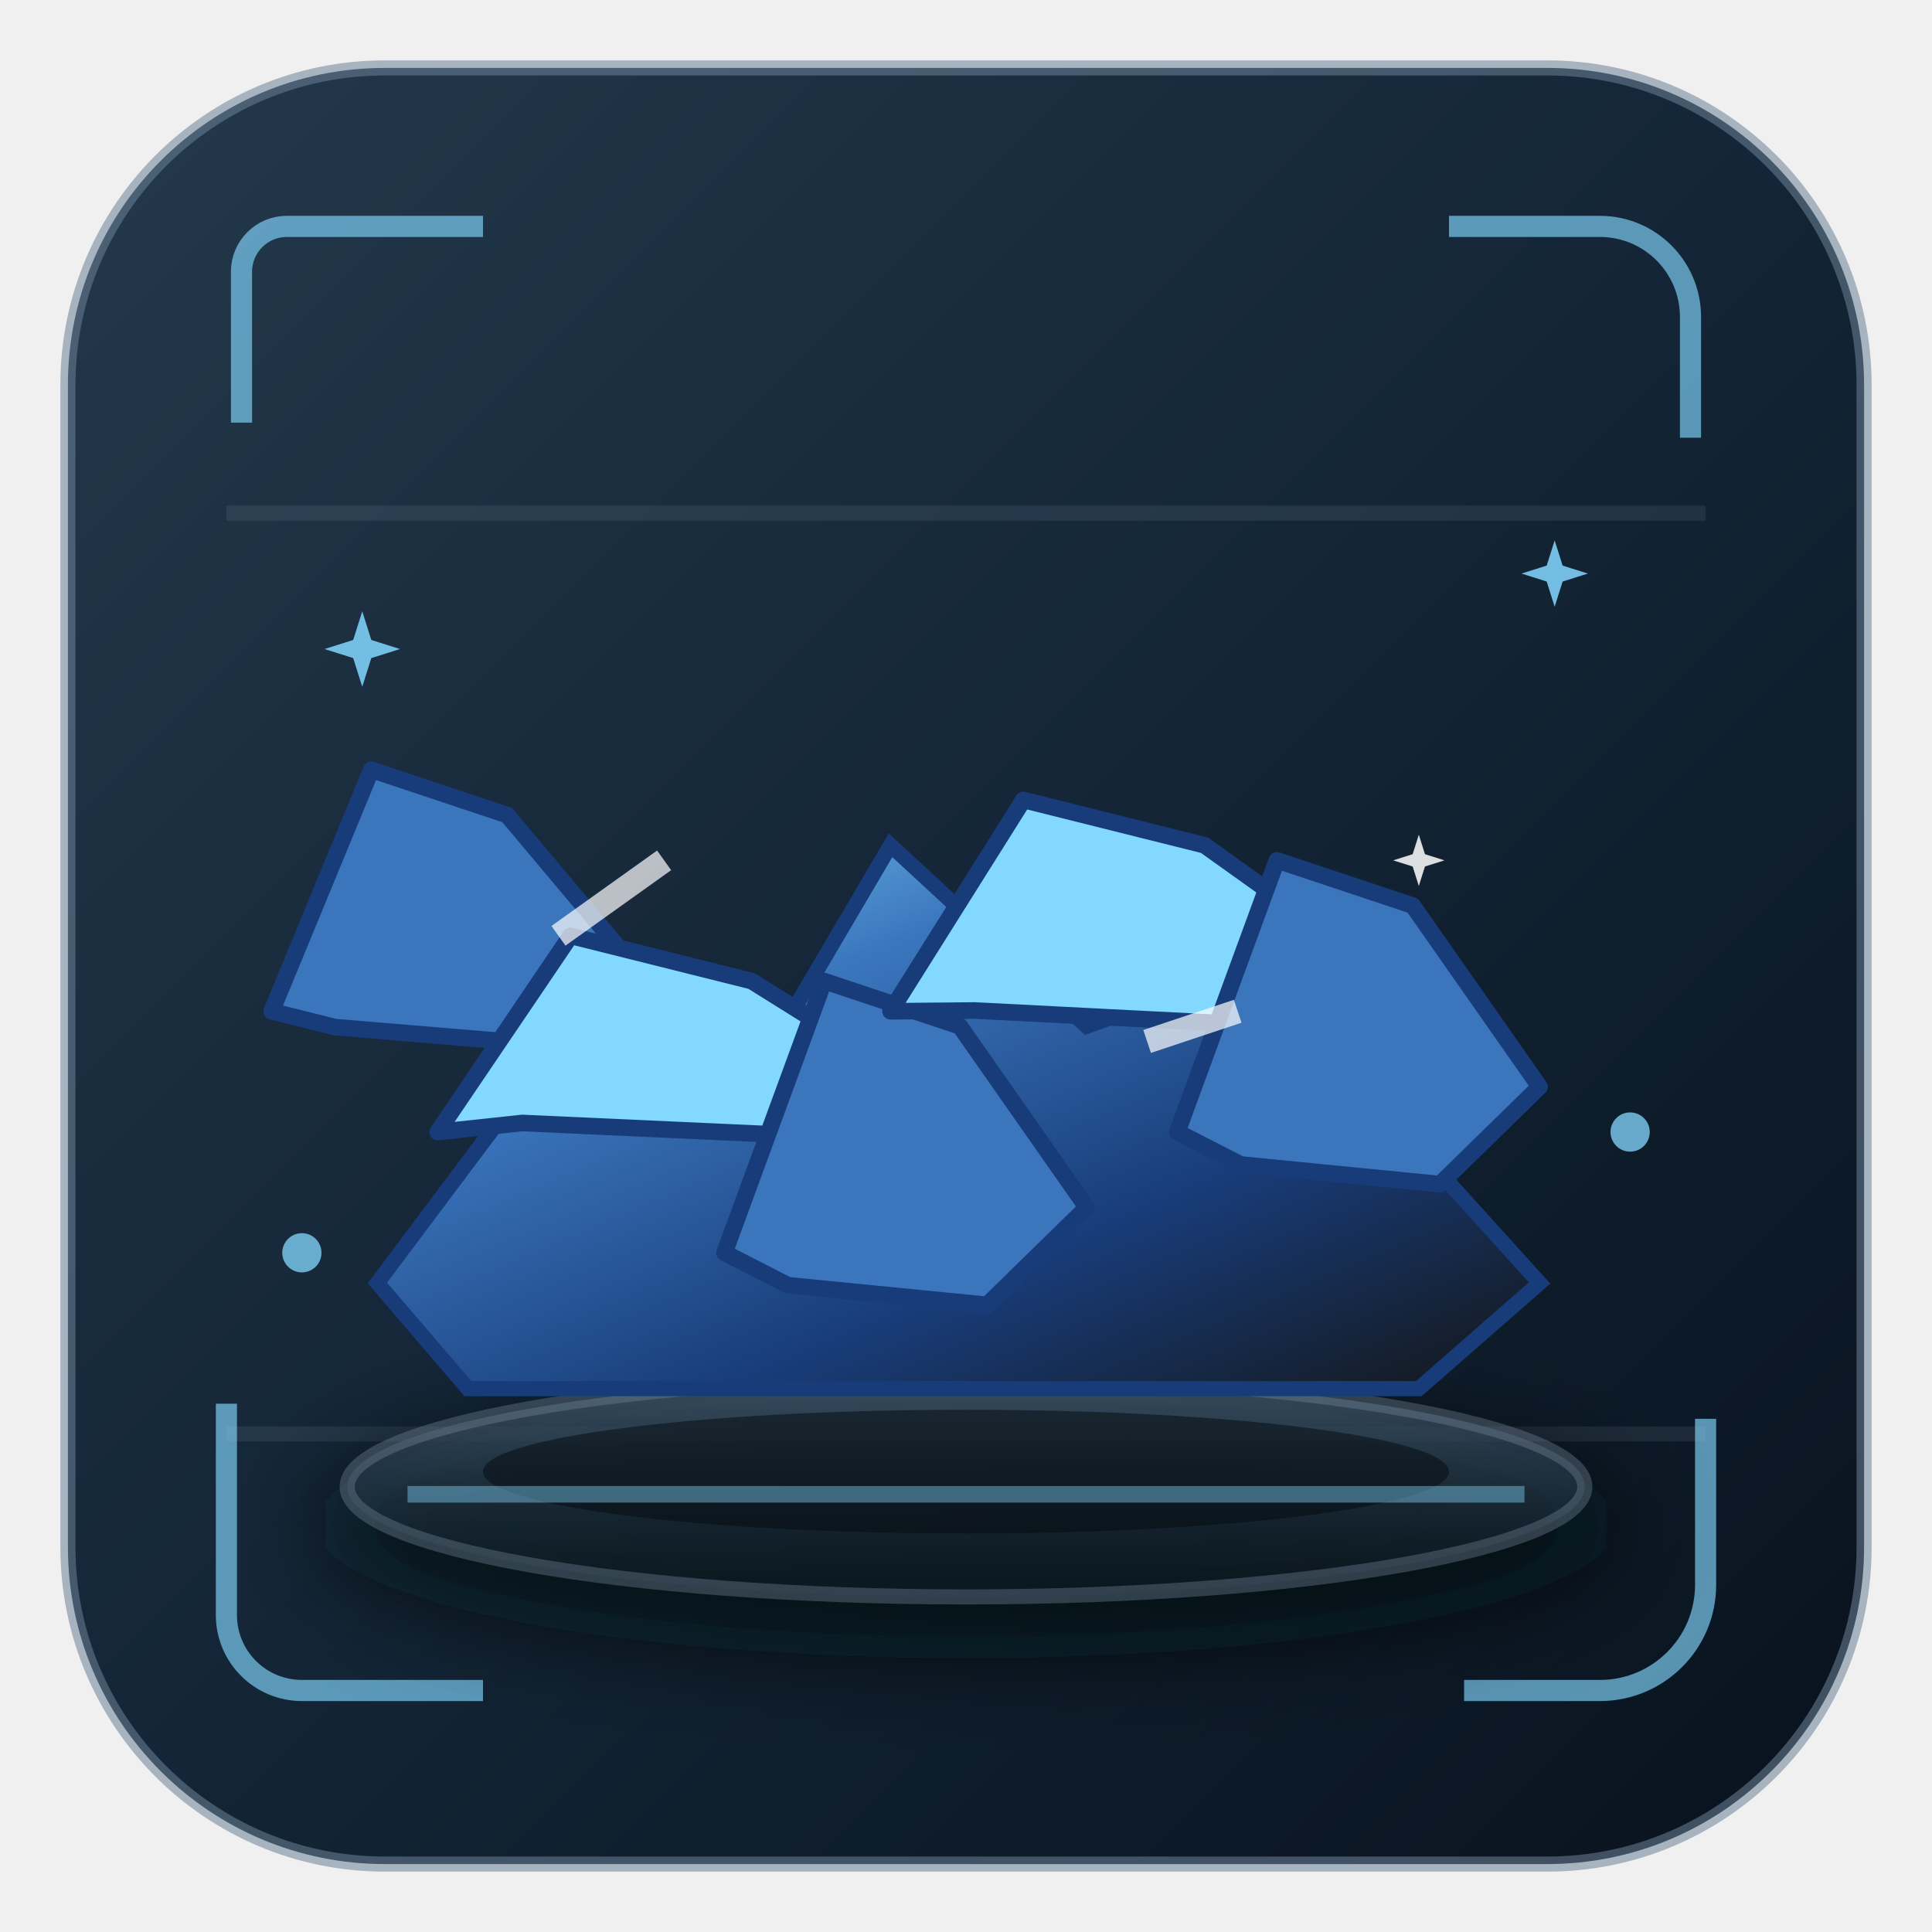
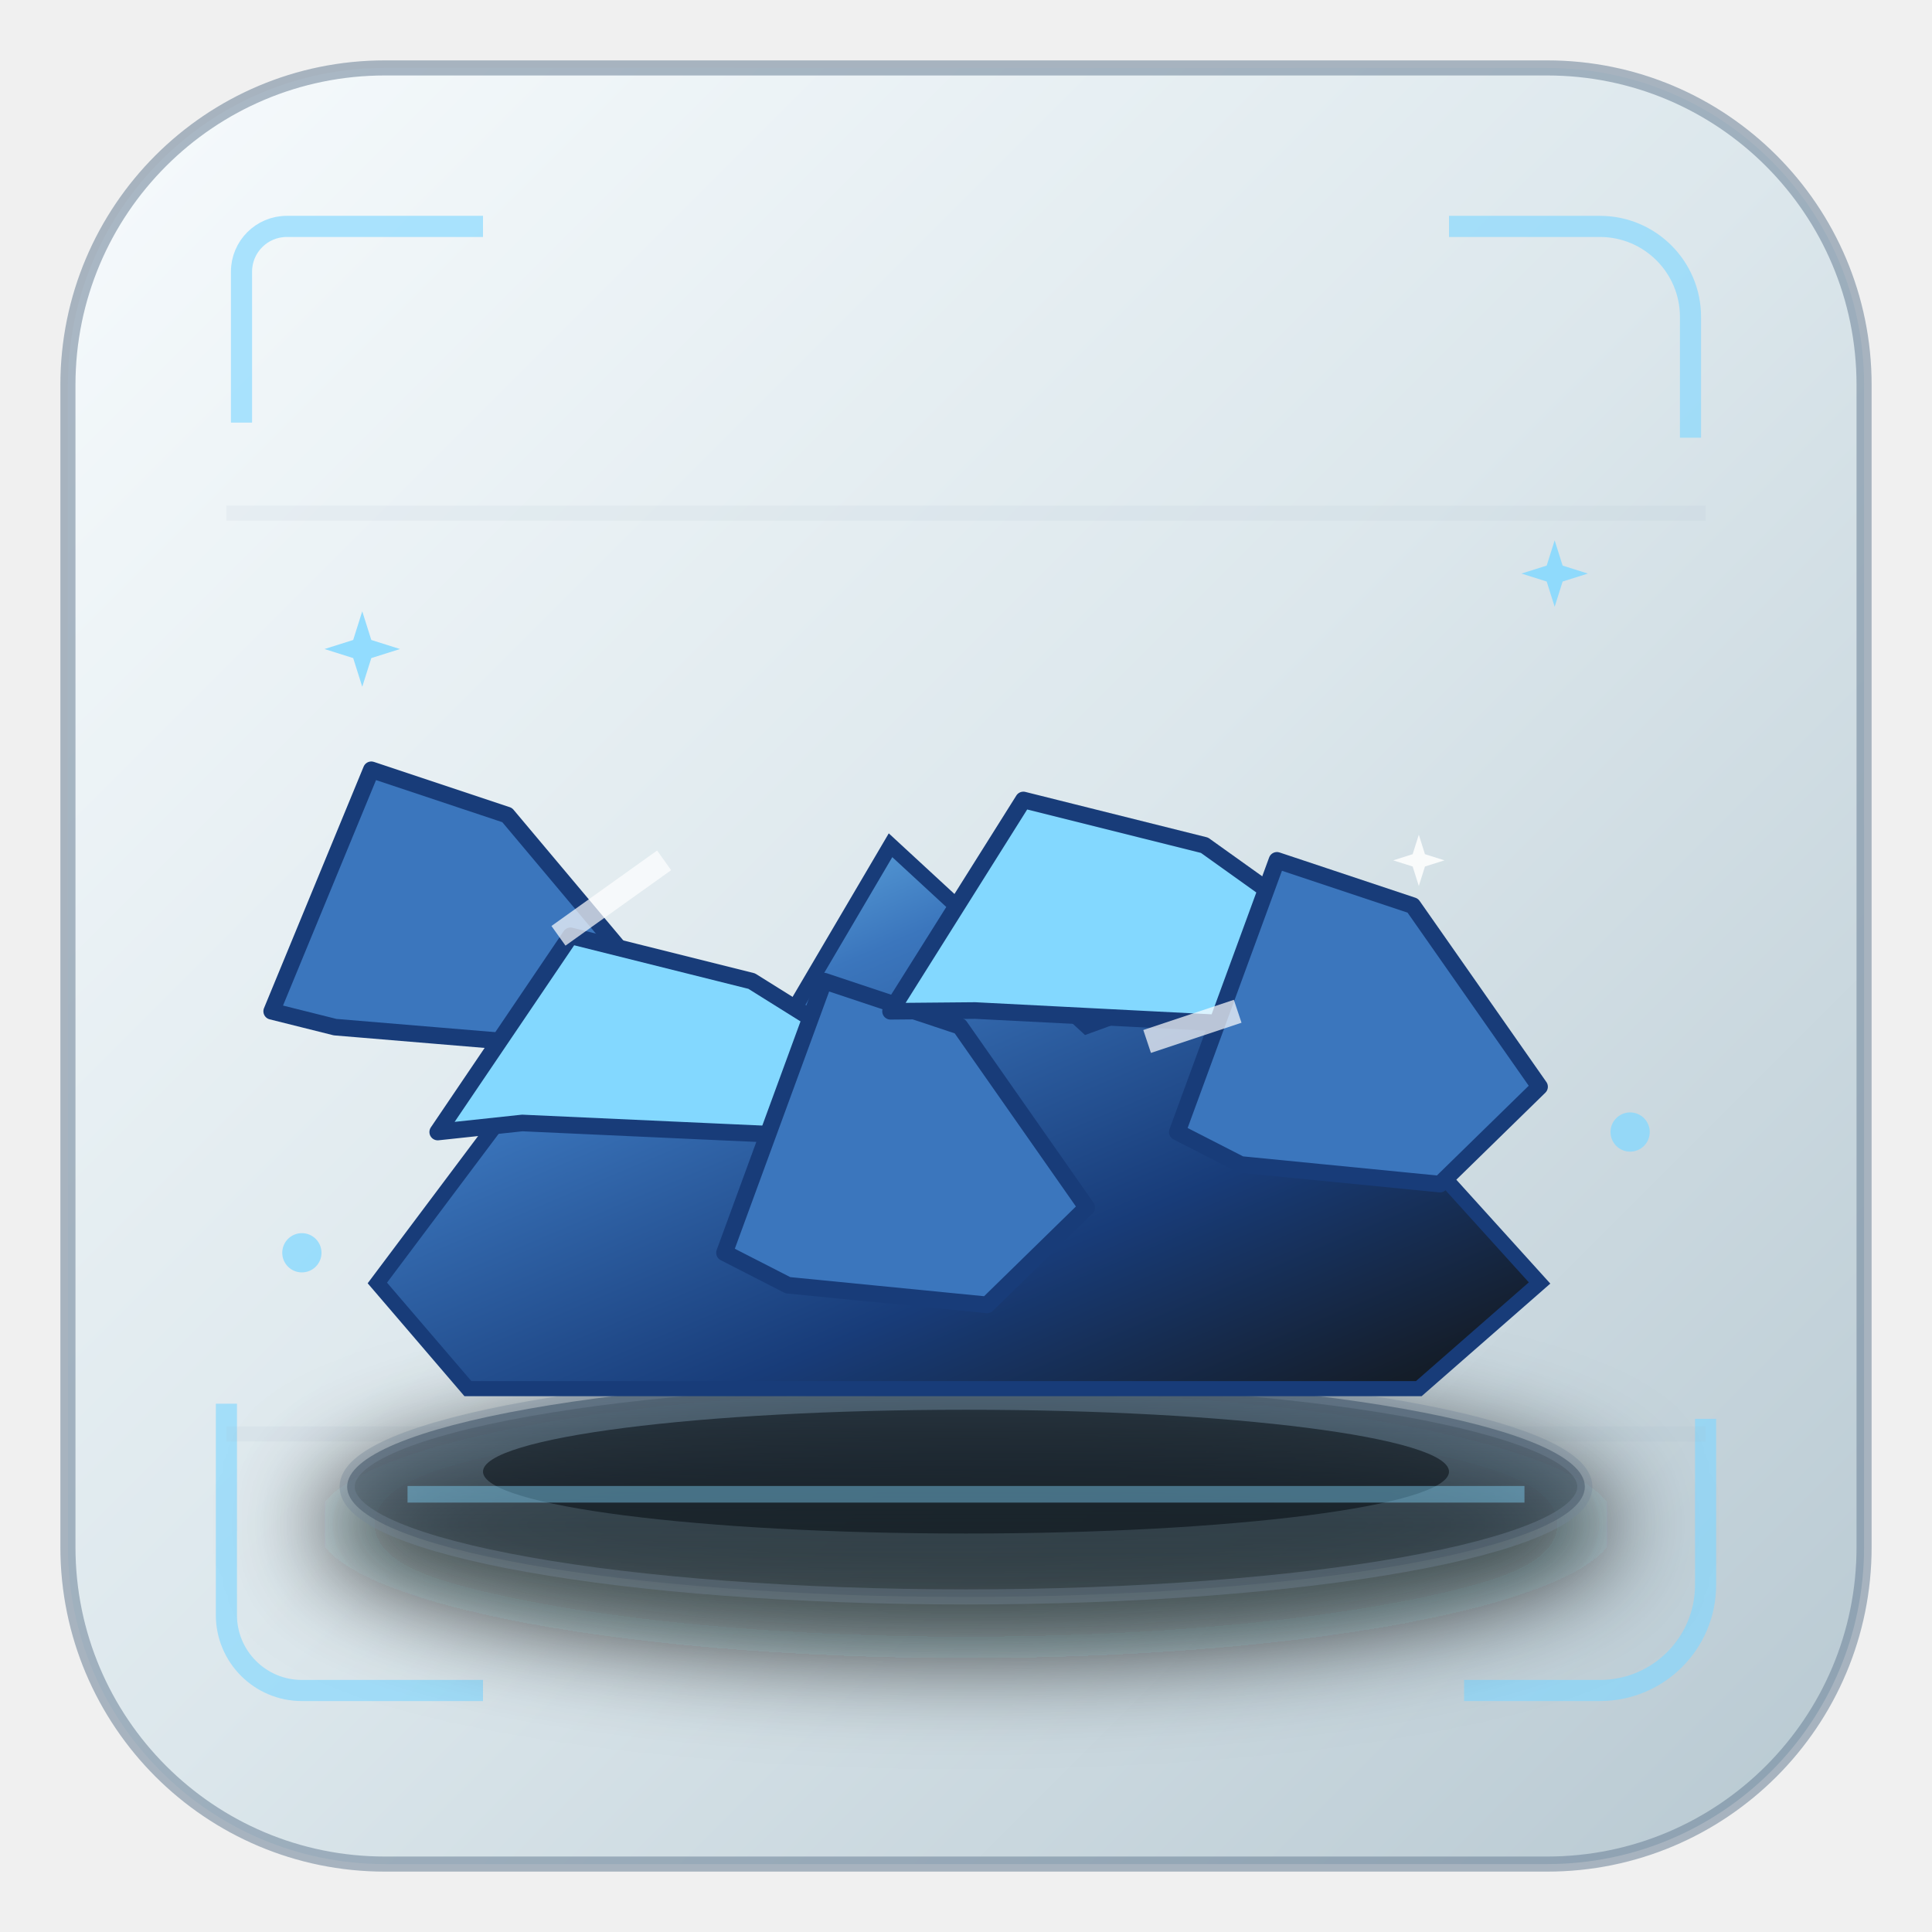
<svg xmlns="http://www.w3.org/2000/svg" width="128" height="128" viewBox="0 0 128 128" role="img" aria-labelledby="omega-cobalt-title omega-cobalt-desc" data-omega-icon-kind="resource" data-omega-icon-id="cobalt">
  <defs>
    <linearGradient id="omega-cobalt-bg" x1="0" y1="0" x2="1" y2="1">
-       <stop offset="0" stop-color="#24394c" />
-       <stop offset=".5" stop-color="#132536" />
-       <stop offset="1" stop-color="#08121d" />
+       <stop offset="0" stop-color="#f7fbfd" />
+       <stop offset=".5" stop-color="#dce7ec" />
+       <stop offset="1" stop-color="#b7c8d1" />
    </linearGradient>
    <linearGradient id="omega-cobalt-metal" x1="0" y1="0" x2=".9" y2="1">
      <stop offset="0" stop-color="#83d8ff" />
      <stop offset=".32" stop-color="#3b76bd" />
      <stop offset=".7" stop-color="#183c79" />
      <stop offset="1" stop-color="#141b24" />
    </linearGradient>
    <linearGradient id="omega-cobalt-top" x1="0" y1="0" x2="1" y2="1">
      <stop offset="0" stop-color="#ffffff" stop-opacity=".9" />
      <stop offset=".22" stop-color="#83d8ff" />
      <stop offset="1" stop-color="#3b76bd" />
    </linearGradient>
    <linearGradient id="omega-cobalt-side" x1="0" y1="0" x2="1" y2=".7">
      <stop offset="0" stop-color="#3b76bd" />
      <stop offset="1" stop-color="#183c79" />
    </linearGradient>
    <linearGradient id="omega-cobalt-floor" x1="0" y1="0" x2="0" y2="1">
      <stop offset="0" stop-color="#41576b" stop-opacity=".85" />
      <stop offset="1" stop-color="#172534" stop-opacity=".25" />
    </linearGradient>
    <filter id="omega-cobalt-shadow" x="-40%" y="-40%" width="180%" height="200%">
      <feGaussianBlur stdDeviation="3.1" />
    </filter>
  </defs>
  <rect x="4.5" y="4.5" width="119" height="119" rx="21" fill="url(#omega-cobalt-bg)" stroke="#6b8297" stroke-opacity=".55" stroke-width="1" />
  <path d="M16 28V18a3 3 0 0 1 3-3h13M96 15h10a6 6 0 0 1 6 6v8M15 93v14a5 5 0 0 0 5 5h12M97 112h9a7 7 0 0 0 7-7V94" fill="none" stroke="#83d8ff" stroke-opacity=".65" stroke-width="1.4" />
  <path d="M15 34H113M15 95H113" stroke="#a5bac8" stroke-opacity=".11" />
  <ellipse cx="64" cy="101" rx="43" ry="8.8" fill="#02070d" opacity=".7" filter="url(#omega-cobalt-shadow)" />
  <ellipse cx="64" cy="98.5" rx="41" ry="7.3" fill="url(#omega-cobalt-floor)" stroke="#75889a" stroke-opacity=".38" />
  <ellipse cx="64" cy="97.5" rx="32" ry="4.1" fill="#030a10" opacity=".52" />
  <path d="M25 85 37 69 49 73 59 56 72 68 83 64 102 85 94 92H31Z" fill="url(#omega-cobalt-metal)" stroke="#183c79" stroke-width="1" />
  <path d="M18 67 24.6 51 33.6 54 42 64 35.4 69.15 22.2 68.05Z" fill="#3b76bd" stroke="#183c79" stroke-width="1.1" stroke-linejoin="round" />
  <path d="M29 75 37.8 62 49.8 65 61 72 52.2 75.2 34.6 74.4Z" fill="#83d8ff" stroke="#183c79" stroke-width="1.1" stroke-linejoin="round" />
  <path d="M48 83 54.6 65 63.6 68 72 80 65.4 86.45 52.2 85.15Z" fill="#3b76bd" stroke="#183c79" stroke-width="1.1" stroke-linejoin="round" />
  <path d="M59 67 67.8 53 79.8 56 91 64 82.2 67.85 64.6 66.95Z" fill="#83d8ff" stroke="#183c79" stroke-width="1.1" stroke-linejoin="round" />
  <path d="M78 75 84.6 57 93.6 60 102 72 95.4 78.45 82.2 77.15Z" fill="#3b76bd" stroke="#183c79" stroke-width="1.1" stroke-linejoin="round" />
  <path d="M37 62 44 57M76 69 82 67" stroke="#fff" stroke-opacity=".7" stroke-width="1.6" />
  <path d="M24 40.5L24.6 42.4 26.5 43 24.6 43.6 24 45.5 23.4 43.6 21.5 43 23.4 42.4Z" fill="#83d8ff" opacity=".85" />
  <path d="M103 35.8L103.528 37.472 105.2 38 103.528 38.528 103 40.2 102.472 38.528 100.8 38 102.472 37.472Z" fill="#83d8ff" opacity=".85" />
  <path d="M94 55.3L94.408 56.592 95.7 57 94.408 57.408 94 58.7 93.592 57.408 92.3 57 93.592 56.592Z" fill="#fff" opacity=".85" />
  <path d="M27 99H101" stroke="#83d8ff" stroke-opacity=".42" stroke-width="1.1" />
  <circle cx="20" cy="83" r="1.3" fill="#83d8ff" opacity=".75" />
  <circle cx="108" cy="75" r="1.3" fill="#83d8ff" opacity=".75" />
</svg>
